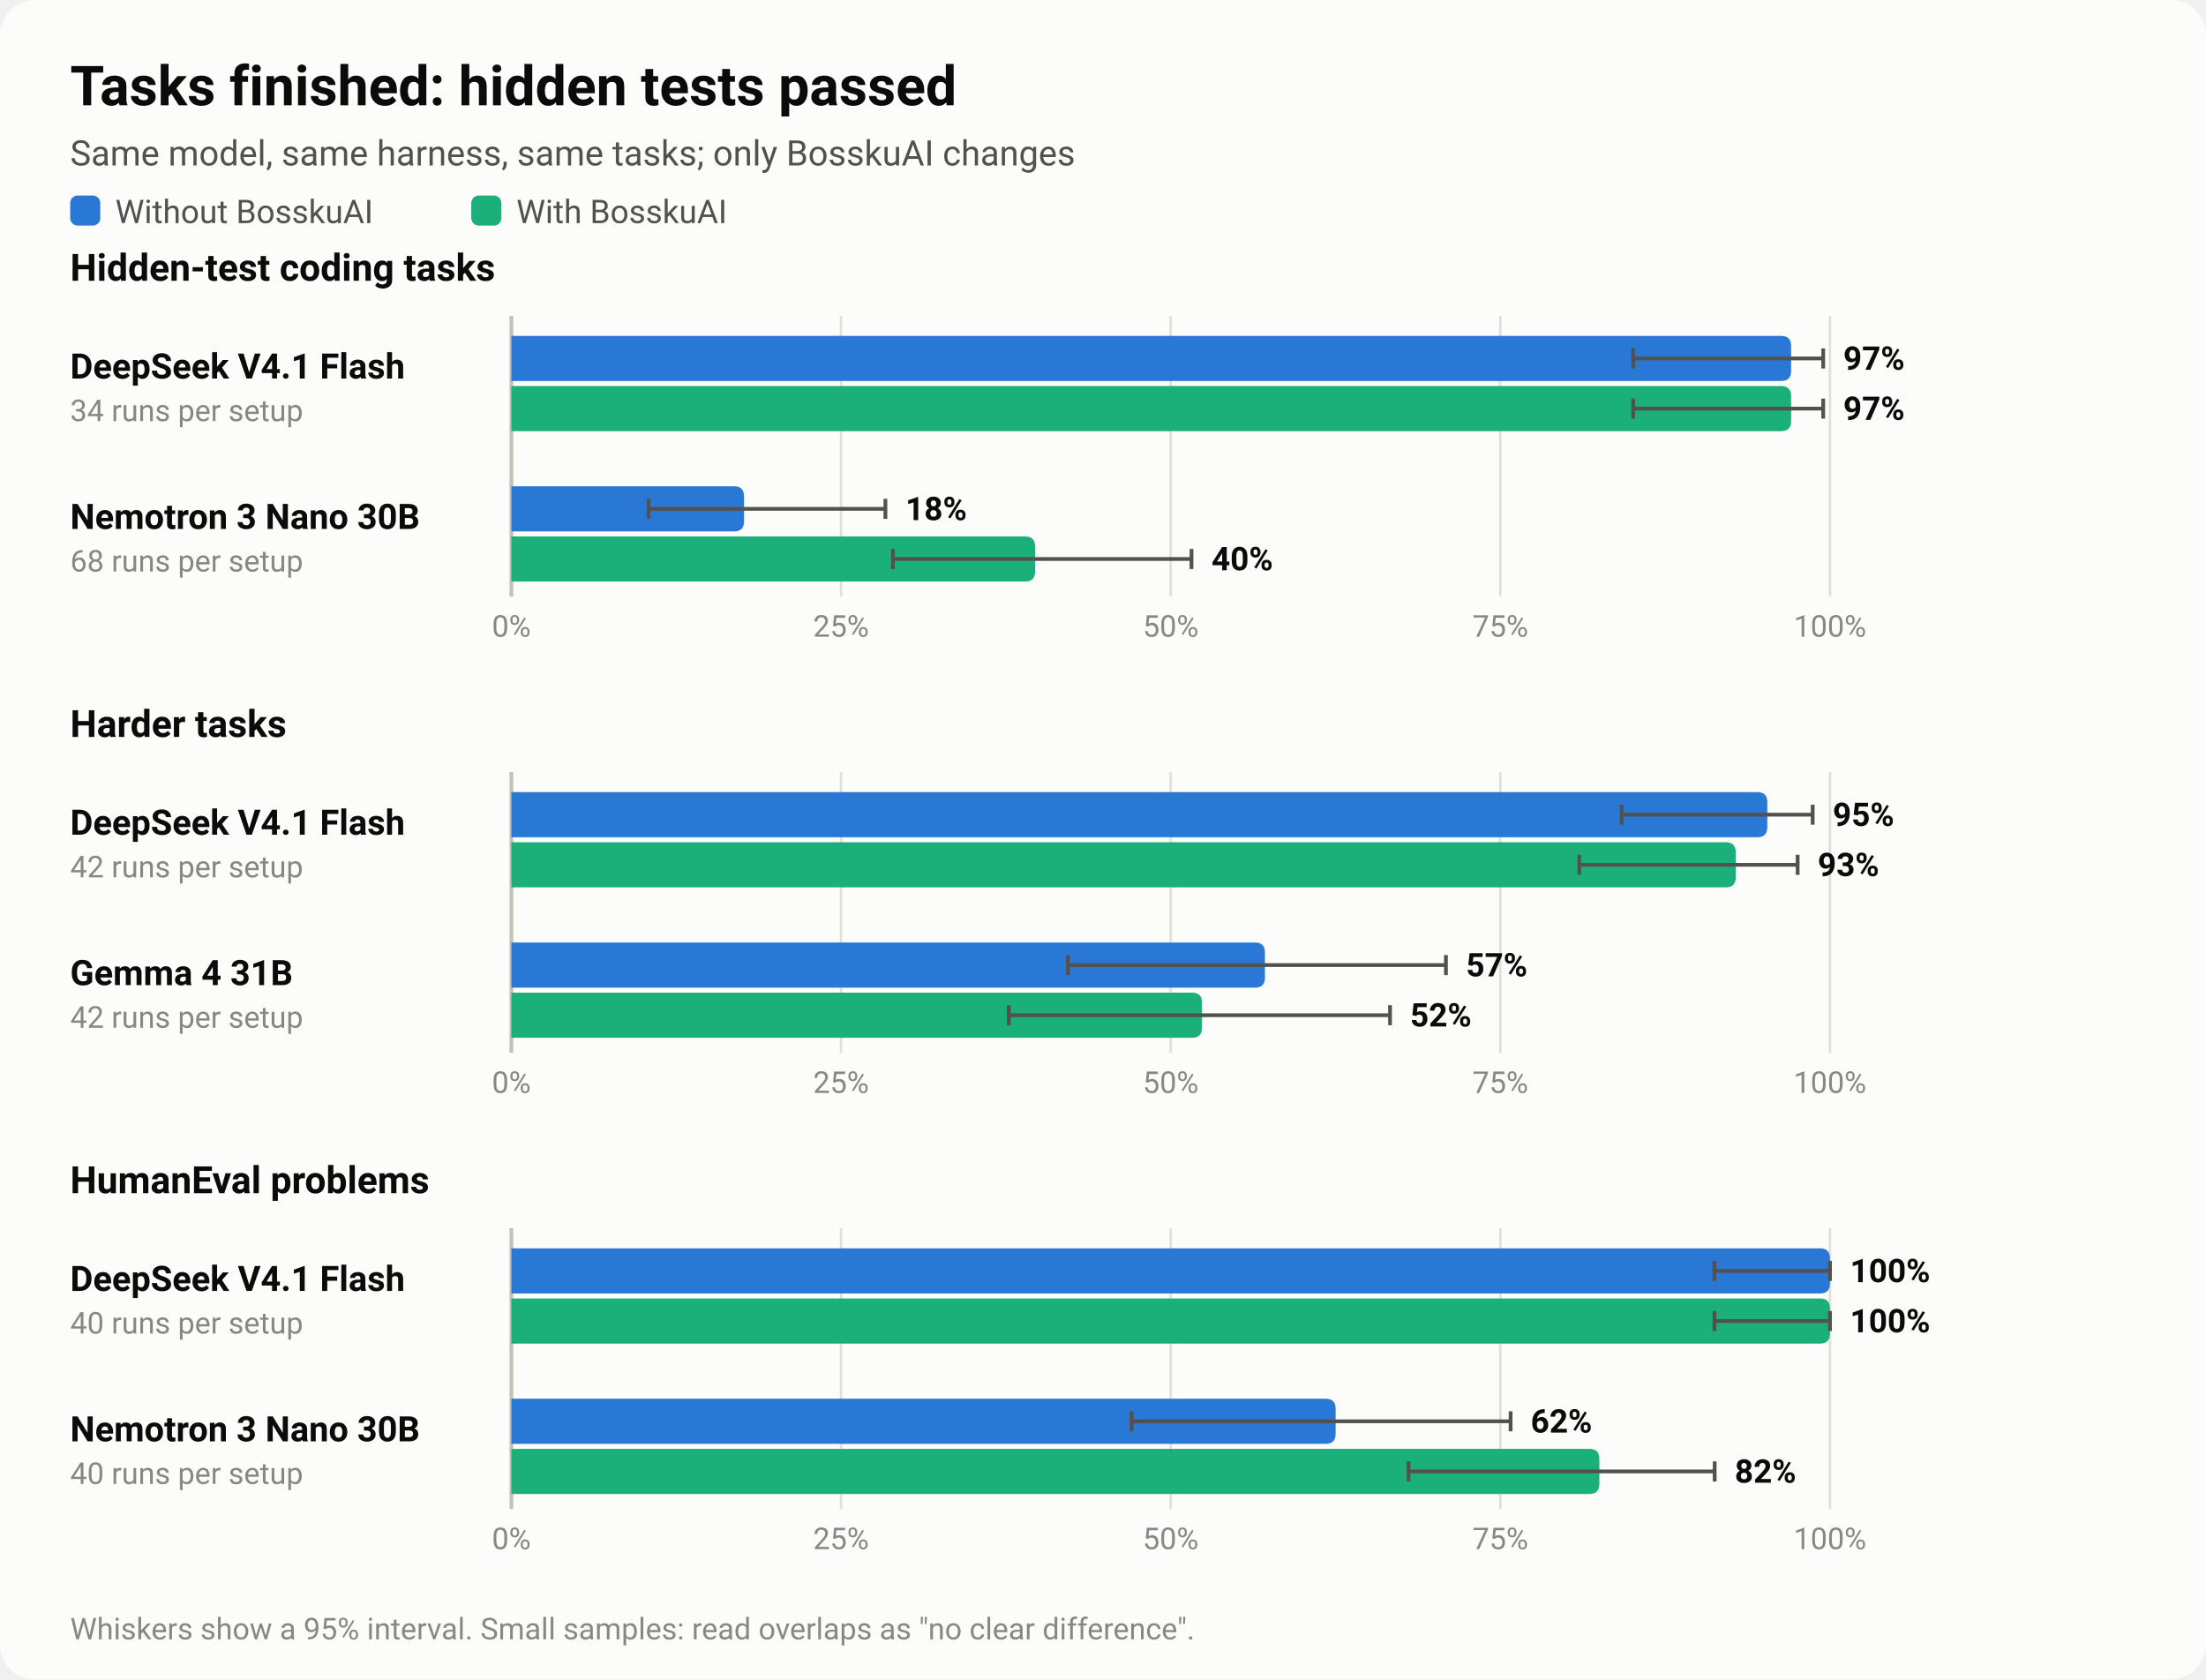
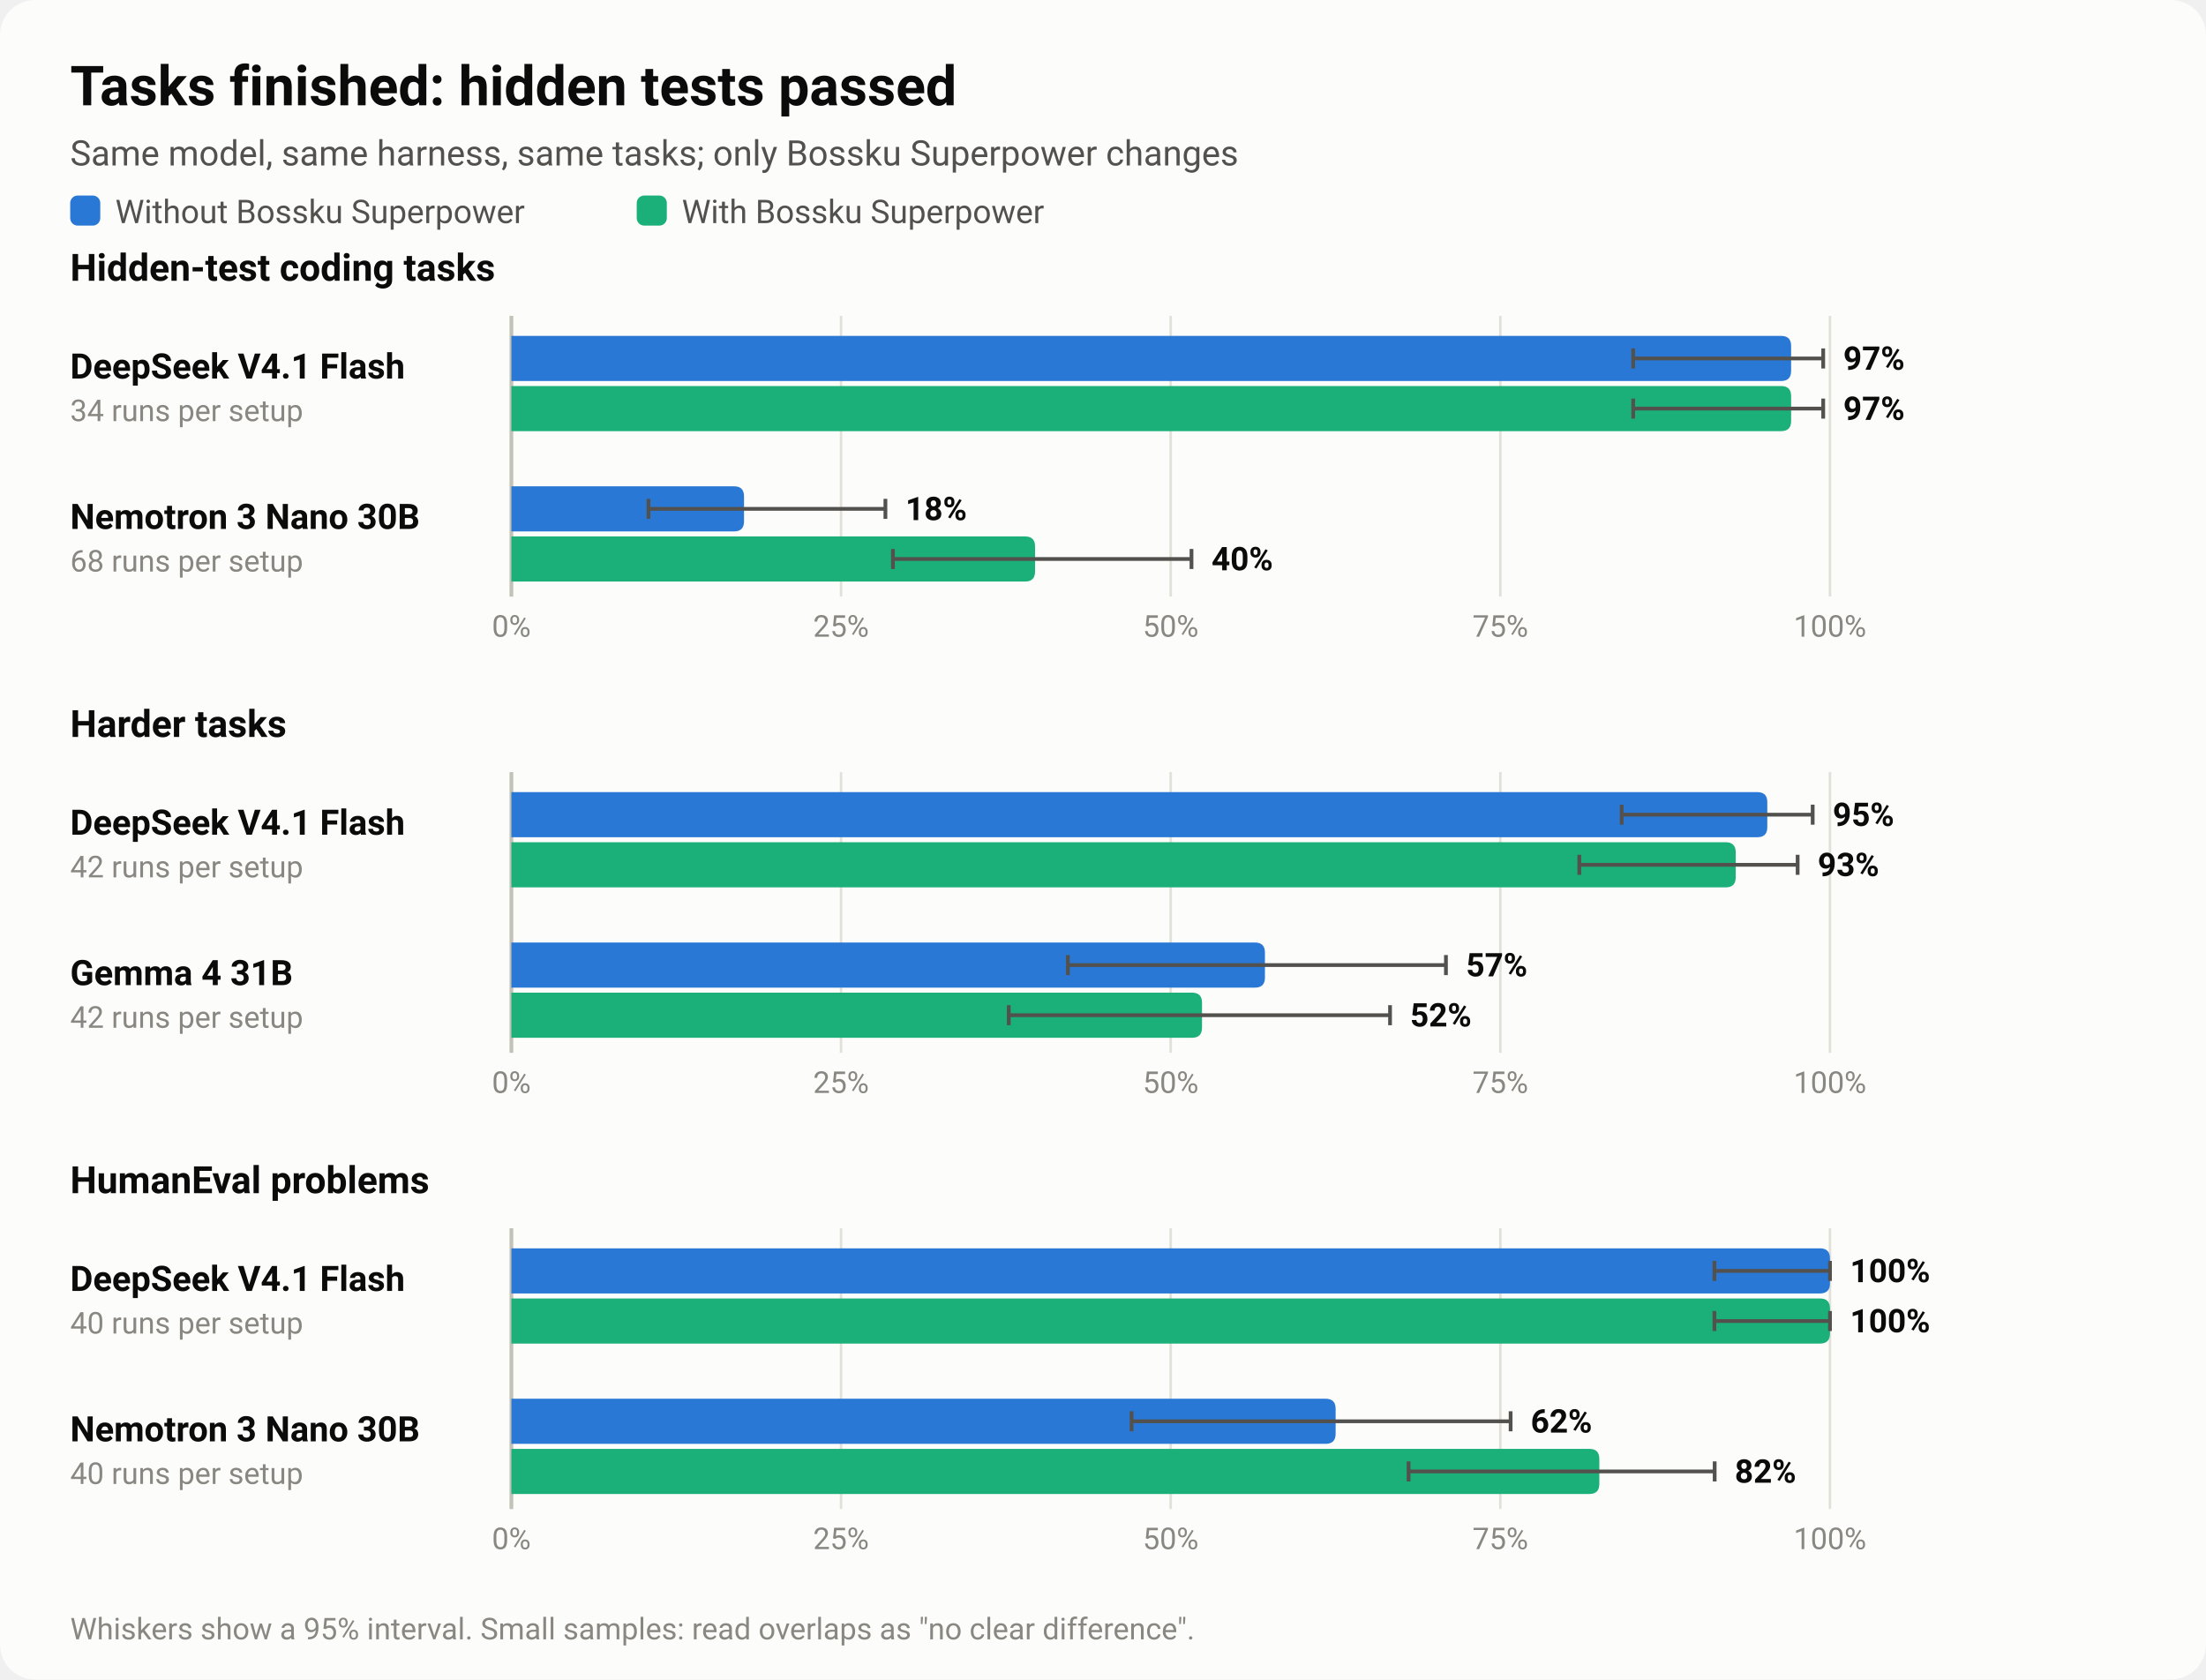
<svg xmlns="http://www.w3.org/2000/svg" viewBox="0 0 880 670" width="880" height="670" role="img" aria-labelledby="t d">
  <style>text{font-family:system-ui, -apple-system, "Segoe UI", Roboto, sans-serif}.card{fill:#fcfcfb}.ink{fill:#0b0b0b}.ink2{fill:#52514e}.muted{fill:#898781}.grid{stroke:#e1e0d9}.base{stroke:#c3c2b7}.whisker{stroke:#52514e}.s0{fill:#2a78d6}.s1{fill:#1baf7a}@media (prefers-color-scheme:dark){.card{fill:#1a1a19}.ink{fill:#ffffff}.ink2{fill:#c3c2b7}.muted{fill:#898781}.grid{stroke:#2c2c2a}.base{stroke:#383835}.whisker{stroke:#c3c2b7}.s0{fill:#3987e5}.s1{fill:#199e70}}</style>
  <rect class="card" width="880" height="670" rx="14" />
  <text class="ink" x="28" y="42" font-size="22" font-weight="650">Tasks finished: hidden tests passed</text>
-   <text class="ink2" x="28" y="66" font-size="14">Same model, same harness, same tasks; only BosskuAI changes</text>
+   <text class="ink2" x="28" y="66" font-size="14">Same model, same harness, same tasks; only Bossku Superpower changes</text>
  <rect class="s0" x="28" y="78" width="12" height="12" rx="3" />
-   <text class="ink2" x="46" y="89" font-size="13">Without BosskuAI</text>
-   <rect class="s1" x="188" y="78" width="12" height="12" rx="3" />
-   <text class="ink2" x="206" y="89" font-size="13">With BosskuAI</text>
+   <text class="ink2" x="46" y="89" font-size="13">Without Bossku Superpower</text>
+   <rect class="s1" x="254" y="78" width="12" height="12" rx="3" />
+   <text class="ink2" x="272" y="89" font-size="13">With Bossku Superpower</text>
  <text class="ink" x="28" y="112" font-size="15" font-weight="650">Hidden-test coding tasks</text>
  <line class="grid" x1="204.0" y1="126" x2="204.0" y2="238" stroke-width="1" />
  <text class="muted" x="204.0" y="254" font-size="12" text-anchor="middle">0%</text>
  <line class="grid" x1="335.5" y1="126" x2="335.5" y2="238" stroke-width="1" />
  <text class="muted" x="335.5" y="254" font-size="12" text-anchor="middle">25%</text>
  <line class="grid" x1="467.0" y1="126" x2="467.0" y2="238" stroke-width="1" />
  <text class="muted" x="467.0" y="254" font-size="12" text-anchor="middle">50%</text>
  <line class="grid" x1="598.5" y1="126" x2="598.5" y2="238" stroke-width="1" />
  <text class="muted" x="598.5" y="254" font-size="12" text-anchor="middle">75%</text>
  <line class="grid" x1="730.0" y1="126" x2="730.0" y2="238" stroke-width="1" />
  <text class="muted" x="730.0" y="254" font-size="12" text-anchor="middle">100%</text>
  <line class="base" x1="204" y1="126" x2="204" y2="238" stroke-width="1.5" />
  <text class="ink" x="28" y="151.0" font-size="14" font-weight="600">DeepSeek V4.1 Flash</text>
  <text class="muted" x="28" y="168.0" font-size="12">34 runs per setup</text>
  <path class="s0" d="M204,134 H710.5 Q714.5,134 714.5,138.0 V148.0 Q714.5,152 710.5,152 H204 Z" />
  <line class="whisker" x1="651.5" y1="143.0" x2="727.3" y2="143.0" stroke-width="1.5" />
  <line class="whisker" x1="651.5" y1="139.0" x2="651.5" y2="147.0" stroke-width="1.5" />
  <line class="whisker" x1="727.3" y1="139.0" x2="727.3" y2="147.0" stroke-width="1.5" />
  <text class="ink" x="735.3" y="147.5" font-size="13" font-weight="600">97%</text>
  <path class="s1" d="M204,154 H710.5 Q714.5,154 714.5,158.0 V168.0 Q714.5,172 710.5,172 H204 Z" />
  <line class="whisker" x1="651.5" y1="163.0" x2="727.3" y2="163.0" stroke-width="1.5" />
  <line class="whisker" x1="651.5" y1="159.0" x2="651.5" y2="167.0" stroke-width="1.5" />
  <line class="whisker" x1="727.3" y1="159.0" x2="727.3" y2="167.0" stroke-width="1.5" />
  <text class="ink" x="735.3" y="167.5" font-size="13" font-weight="600">97%</text>
  <text class="ink" x="28" y="211.0" font-size="14" font-weight="600">Nemotron 3 Nano 30B</text>
  <text class="muted" x="28" y="228.0" font-size="12">68 runs per setup</text>
  <path class="s0" d="M204,194 H292.8 Q296.8,194 296.8,198.0 V208.0 Q296.8,212 292.8,212 H204 Z" />
  <line class="whisker" x1="258.7" y1="203.0" x2="353.2" y2="203.0" stroke-width="1.5" />
  <line class="whisker" x1="258.7" y1="199.0" x2="258.7" y2="207.0" stroke-width="1.5" />
  <line class="whisker" x1="353.2" y1="199.0" x2="353.2" y2="207.0" stroke-width="1.5" />
  <text class="ink" x="361.2" y="207.5" font-size="13" font-weight="600">18%</text>
  <path class="s1" d="M204,214 H408.9 Q412.9,214 412.9,218.0 V228.0 Q412.9,232 408.9,232 H204 Z" />
  <line class="whisker" x1="356.2" y1="223.0" x2="475.3" y2="223.0" stroke-width="1.5" />
  <line class="whisker" x1="356.2" y1="219.0" x2="356.2" y2="227.0" stroke-width="1.5" />
  <line class="whisker" x1="475.3" y1="219.0" x2="475.3" y2="227.0" stroke-width="1.5" />
  <text class="ink" x="483.3" y="227.5" font-size="13" font-weight="600">40%</text>
  <text class="ink" x="28" y="294" font-size="15" font-weight="650">Harder tasks</text>
  <line class="grid" x1="204.0" y1="308" x2="204.0" y2="420" stroke-width="1" />
  <text class="muted" x="204.0" y="436" font-size="12" text-anchor="middle">0%</text>
  <line class="grid" x1="335.5" y1="308" x2="335.5" y2="420" stroke-width="1" />
  <text class="muted" x="335.5" y="436" font-size="12" text-anchor="middle">25%</text>
  <line class="grid" x1="467.0" y1="308" x2="467.0" y2="420" stroke-width="1" />
  <text class="muted" x="467.0" y="436" font-size="12" text-anchor="middle">50%</text>
  <line class="grid" x1="598.5" y1="308" x2="598.5" y2="420" stroke-width="1" />
  <text class="muted" x="598.5" y="436" font-size="12" text-anchor="middle">75%</text>
  <line class="grid" x1="730.0" y1="308" x2="730.0" y2="420" stroke-width="1" />
  <text class="muted" x="730.0" y="436" font-size="12" text-anchor="middle">100%</text>
  <line class="base" x1="204" y1="308" x2="204" y2="420" stroke-width="1.5" />
  <text class="ink" x="28" y="333.0" font-size="14" font-weight="600">DeepSeek V4.1 Flash</text>
  <text class="muted" x="28" y="350.0" font-size="12">42 runs per setup</text>
  <path class="s0" d="M204,316 H701.0 Q705.0,316 705.0,320.0 V330.0 Q705.0,334 701.0,334 H204 Z" />
  <line class="whisker" x1="646.9" y1="325.0" x2="723.1" y2="325.0" stroke-width="1.5" />
  <line class="whisker" x1="646.9" y1="321.0" x2="646.9" y2="329.0" stroke-width="1.5" />
  <line class="whisker" x1="723.1" y1="321.0" x2="723.1" y2="329.0" stroke-width="1.5" />
  <text class="ink" x="731.1" y="329.5" font-size="13" font-weight="600">95%</text>
  <path class="s1" d="M204,336 H688.4 Q692.4,336 692.4,340.0 V350.0 Q692.4,354 688.4,354 H204 Z" />
  <line class="whisker" x1="630.0" y1="345.0" x2="717.1" y2="345.0" stroke-width="1.5" />
  <line class="whisker" x1="630.0" y1="341.0" x2="630.0" y2="349.0" stroke-width="1.5" />
  <line class="whisker" x1="717.1" y1="341.0" x2="717.1" y2="349.0" stroke-width="1.5" />
  <text class="ink" x="725.1" y="349.5" font-size="13" font-weight="600">93%</text>
  <text class="ink" x="28" y="393.0" font-size="14" font-weight="600">Gemma 4 31B</text>
  <text class="muted" x="28" y="410.0" font-size="12">42 runs per setup</text>
  <path class="s0" d="M204,376 H500.6 Q504.6,376 504.6,380.0 V390.0 Q504.6,394 500.6,394 H204 Z" />
  <line class="whisker" x1="426.0" y1="385.0" x2="576.8" y2="385.0" stroke-width="1.5" />
  <line class="whisker" x1="426.0" y1="381.0" x2="426.0" y2="389.0" stroke-width="1.5" />
  <line class="whisker" x1="576.8" y1="381.0" x2="576.8" y2="389.0" stroke-width="1.5" />
  <text class="ink" x="584.8" y="389.5" font-size="13" font-weight="600">57%</text>
  <path class="s1" d="M204,396 H475.5 Q479.5,396 479.5,400.0 V410.0 Q479.5,414 475.5,414 H204 Z" />
  <line class="whisker" x1="402.4" y1="405.0" x2="554.5" y2="405.0" stroke-width="1.5" />
  <line class="whisker" x1="402.4" y1="401.0" x2="402.4" y2="409.0" stroke-width="1.5" />
  <line class="whisker" x1="554.5" y1="401.0" x2="554.5" y2="409.0" stroke-width="1.5" />
  <text class="ink" x="562.5" y="409.5" font-size="13" font-weight="600">52%</text>
  <text class="ink" x="28" y="476" font-size="15" font-weight="650">HumanEval problems</text>
  <line class="grid" x1="204.0" y1="490" x2="204.0" y2="602" stroke-width="1" />
  <text class="muted" x="204.0" y="618" font-size="12" text-anchor="middle">0%</text>
  <line class="grid" x1="335.5" y1="490" x2="335.5" y2="602" stroke-width="1" />
  <text class="muted" x="335.5" y="618" font-size="12" text-anchor="middle">25%</text>
  <line class="grid" x1="467.0" y1="490" x2="467.0" y2="602" stroke-width="1" />
  <text class="muted" x="467.0" y="618" font-size="12" text-anchor="middle">50%</text>
  <line class="grid" x1="598.5" y1="490" x2="598.5" y2="602" stroke-width="1" />
  <text class="muted" x="598.5" y="618" font-size="12" text-anchor="middle">75%</text>
  <line class="grid" x1="730.0" y1="490" x2="730.0" y2="602" stroke-width="1" />
  <text class="muted" x="730.0" y="618" font-size="12" text-anchor="middle">100%</text>
  <line class="base" x1="204" y1="490" x2="204" y2="602" stroke-width="1.5" />
  <text class="ink" x="28" y="515.0" font-size="14" font-weight="600">DeepSeek V4.1 Flash</text>
  <text class="muted" x="28" y="532.0" font-size="12">40 runs per setup</text>
  <path class="s0" d="M204,498 H726.0 Q730.0,498 730.0,502.0 V512.0 Q730.0,516 726.0,516 H204 Z" />
  <line class="whisker" x1="683.9" y1="507.0" x2="730.0" y2="507.0" stroke-width="1.5" />
  <line class="whisker" x1="683.9" y1="503.0" x2="683.9" y2="511.0" stroke-width="1.5" />
  <line class="whisker" x1="730.0" y1="503.0" x2="730.0" y2="511.0" stroke-width="1.5" />
  <text class="ink" x="738.0" y="511.5" font-size="13" font-weight="600">100%</text>
  <path class="s1" d="M204,518 H726.0 Q730.0,518 730.0,522.0 V532.0 Q730.0,536 726.0,536 H204 Z" />
  <line class="whisker" x1="683.9" y1="527.0" x2="730.0" y2="527.0" stroke-width="1.5" />
  <line class="whisker" x1="683.9" y1="523.0" x2="683.9" y2="531.0" stroke-width="1.5" />
  <line class="whisker" x1="730.0" y1="523.0" x2="730.0" y2="531.0" stroke-width="1.5" />
  <text class="ink" x="738.0" y="531.5" font-size="13" font-weight="600">100%</text>
  <text class="ink" x="28" y="575.0" font-size="14" font-weight="600">Nemotron 3 Nano 30B</text>
  <text class="muted" x="28" y="592.0" font-size="12">40 runs per setup</text>
  <path class="s0" d="M204,558 H528.8 Q532.8,558 532.8,562.0 V572.0 Q532.8,576 528.8,576 H204 Z" />
  <line class="whisker" x1="451.4" y1="567.0" x2="602.6" y2="567.0" stroke-width="1.5" />
  <line class="whisker" x1="451.4" y1="563.0" x2="451.4" y2="571.0" stroke-width="1.5" />
  <line class="whisker" x1="602.6" y1="563.0" x2="602.6" y2="571.0" stroke-width="1.5" />
  <text class="ink" x="610.6" y="571.5" font-size="13" font-weight="600">62%</text>
  <path class="s1" d="M204,578 H634.0 Q638.0,578 638.0,582.0 V592.0 Q638.0,596 634.0,596 H204 Z" />
  <line class="whisker" x1="561.9" y1="587.0" x2="684.0" y2="587.0" stroke-width="1.5" />
  <line class="whisker" x1="561.9" y1="583.0" x2="561.9" y2="591.0" stroke-width="1.5" />
  <line class="whisker" x1="684.0" y1="583.0" x2="684.0" y2="591.0" stroke-width="1.5" />
  <text class="ink" x="692.0" y="591.5" font-size="13" font-weight="600">82%</text>
  <text class="muted" x="28" y="654" font-size="12">Whiskers show a 95% interval. Small samples: read overlaps as "no clear difference".</text>
</svg>
